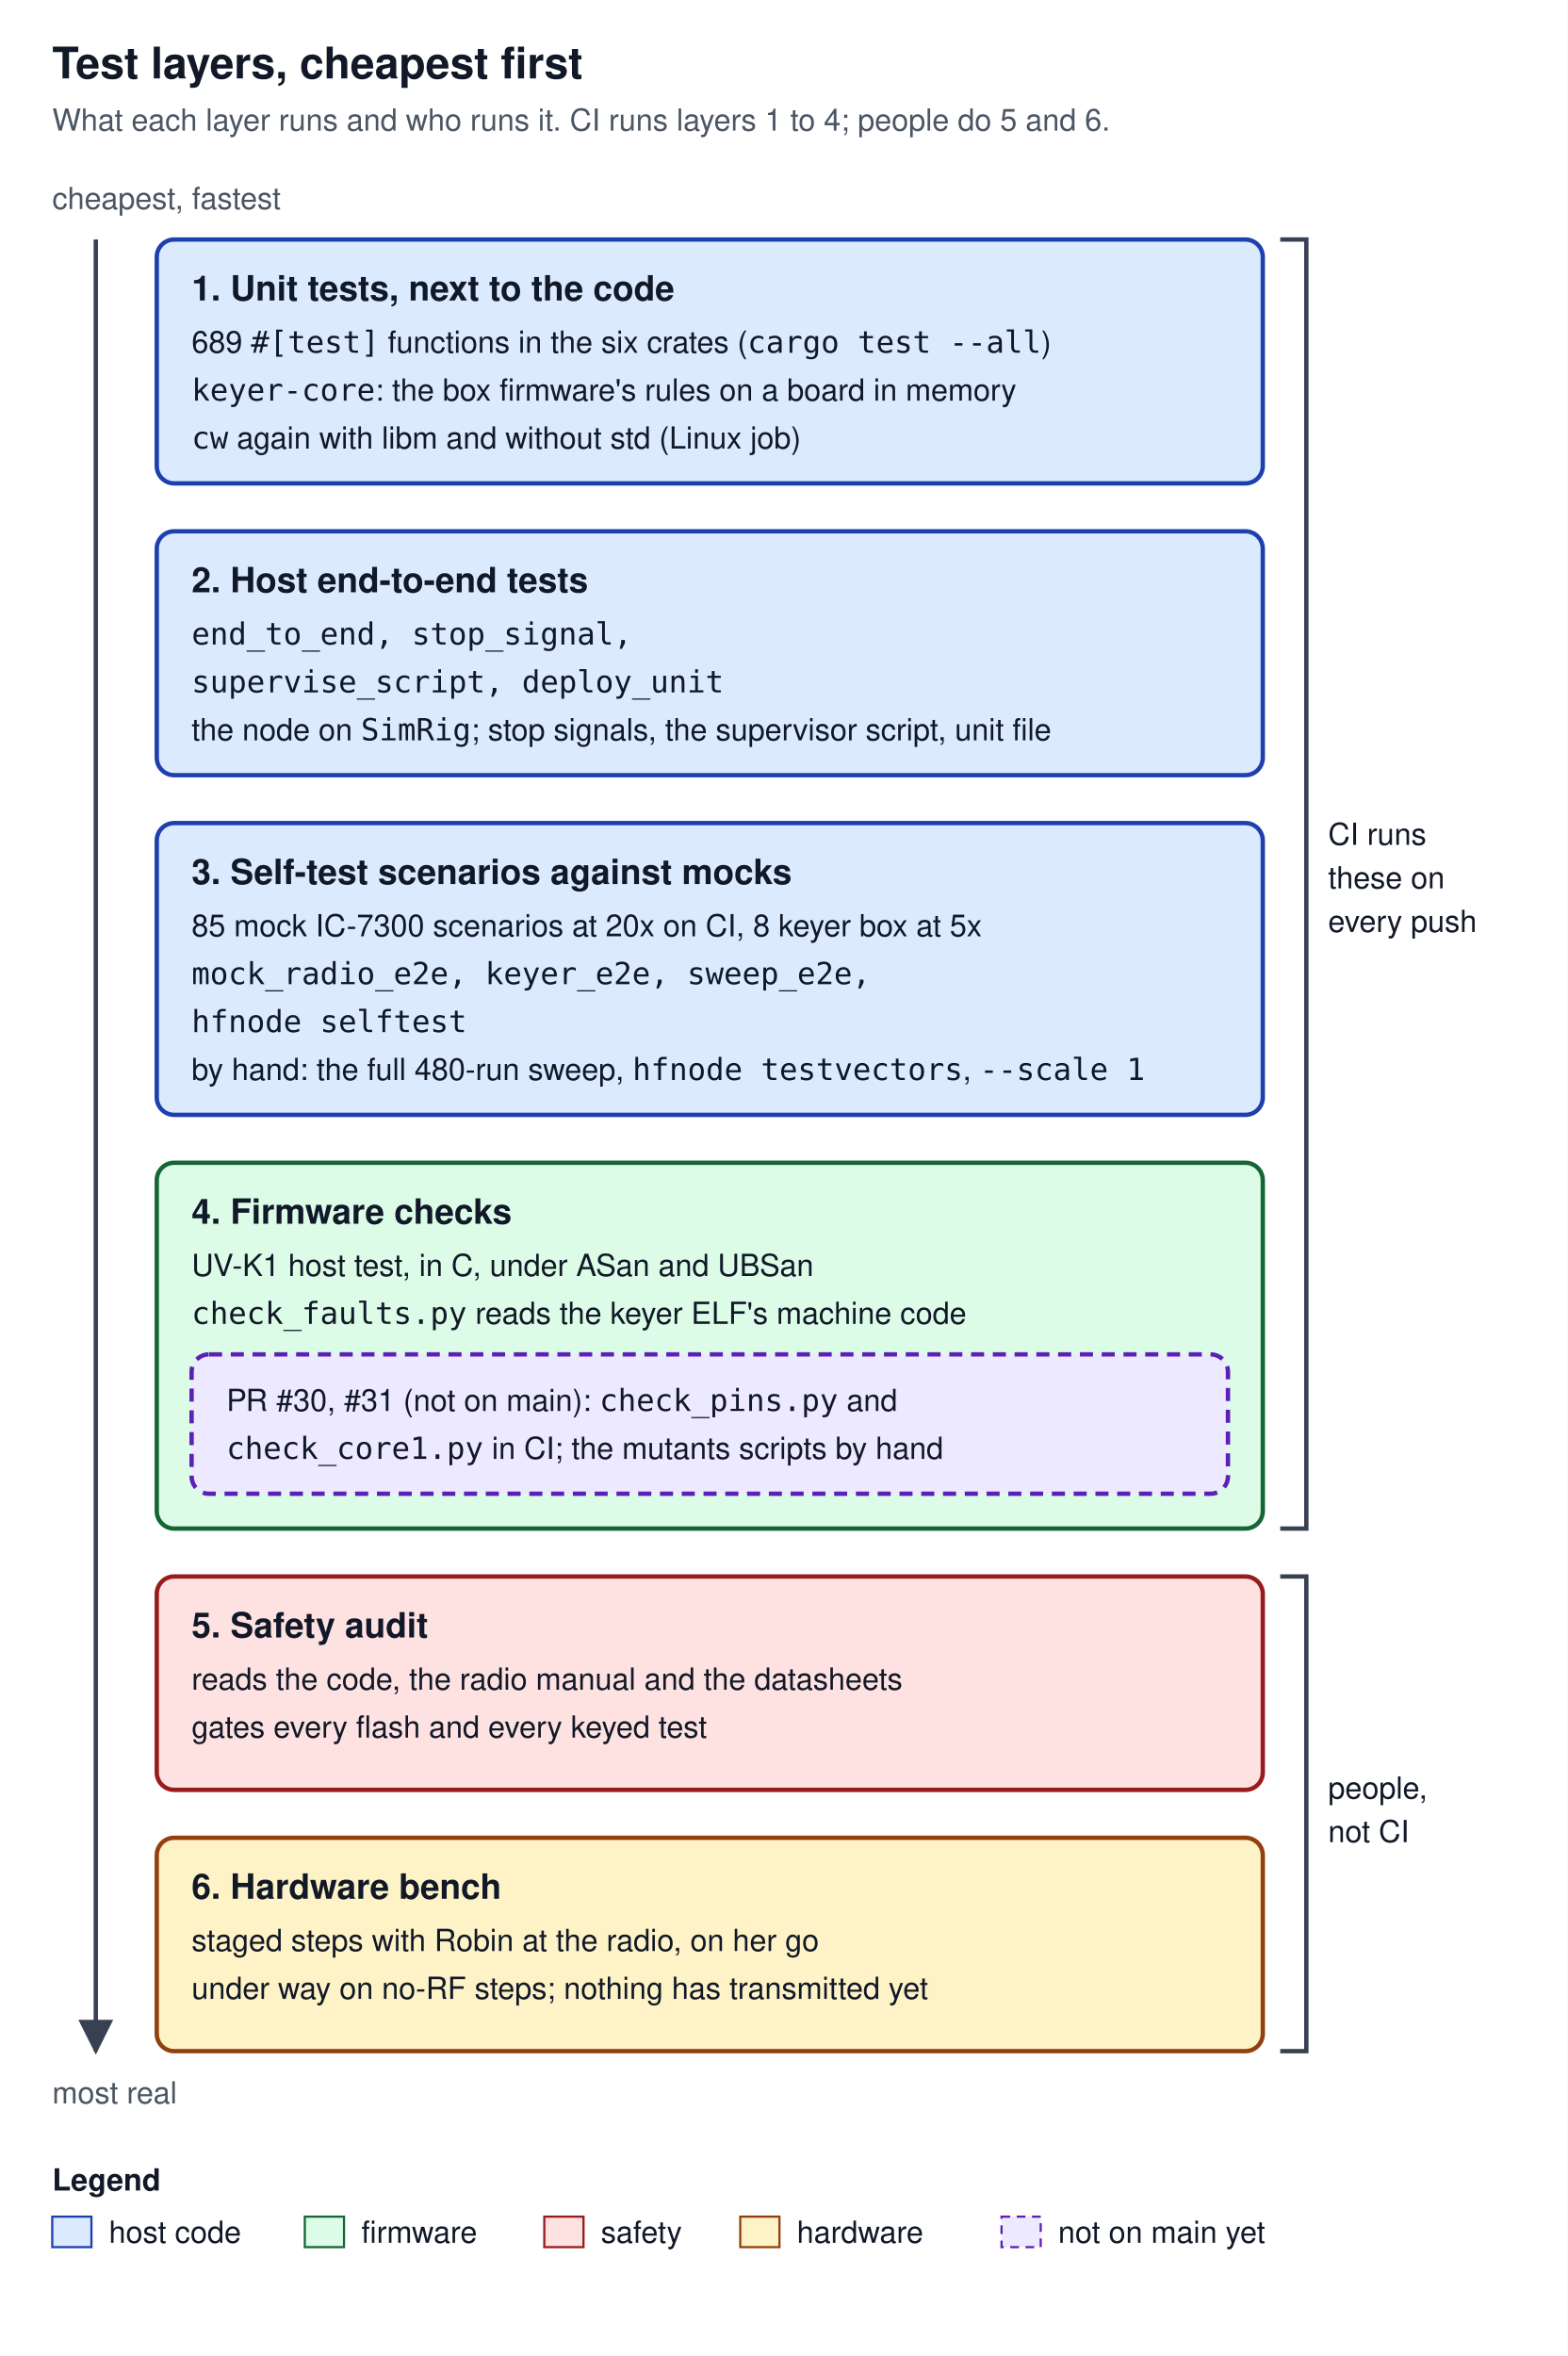
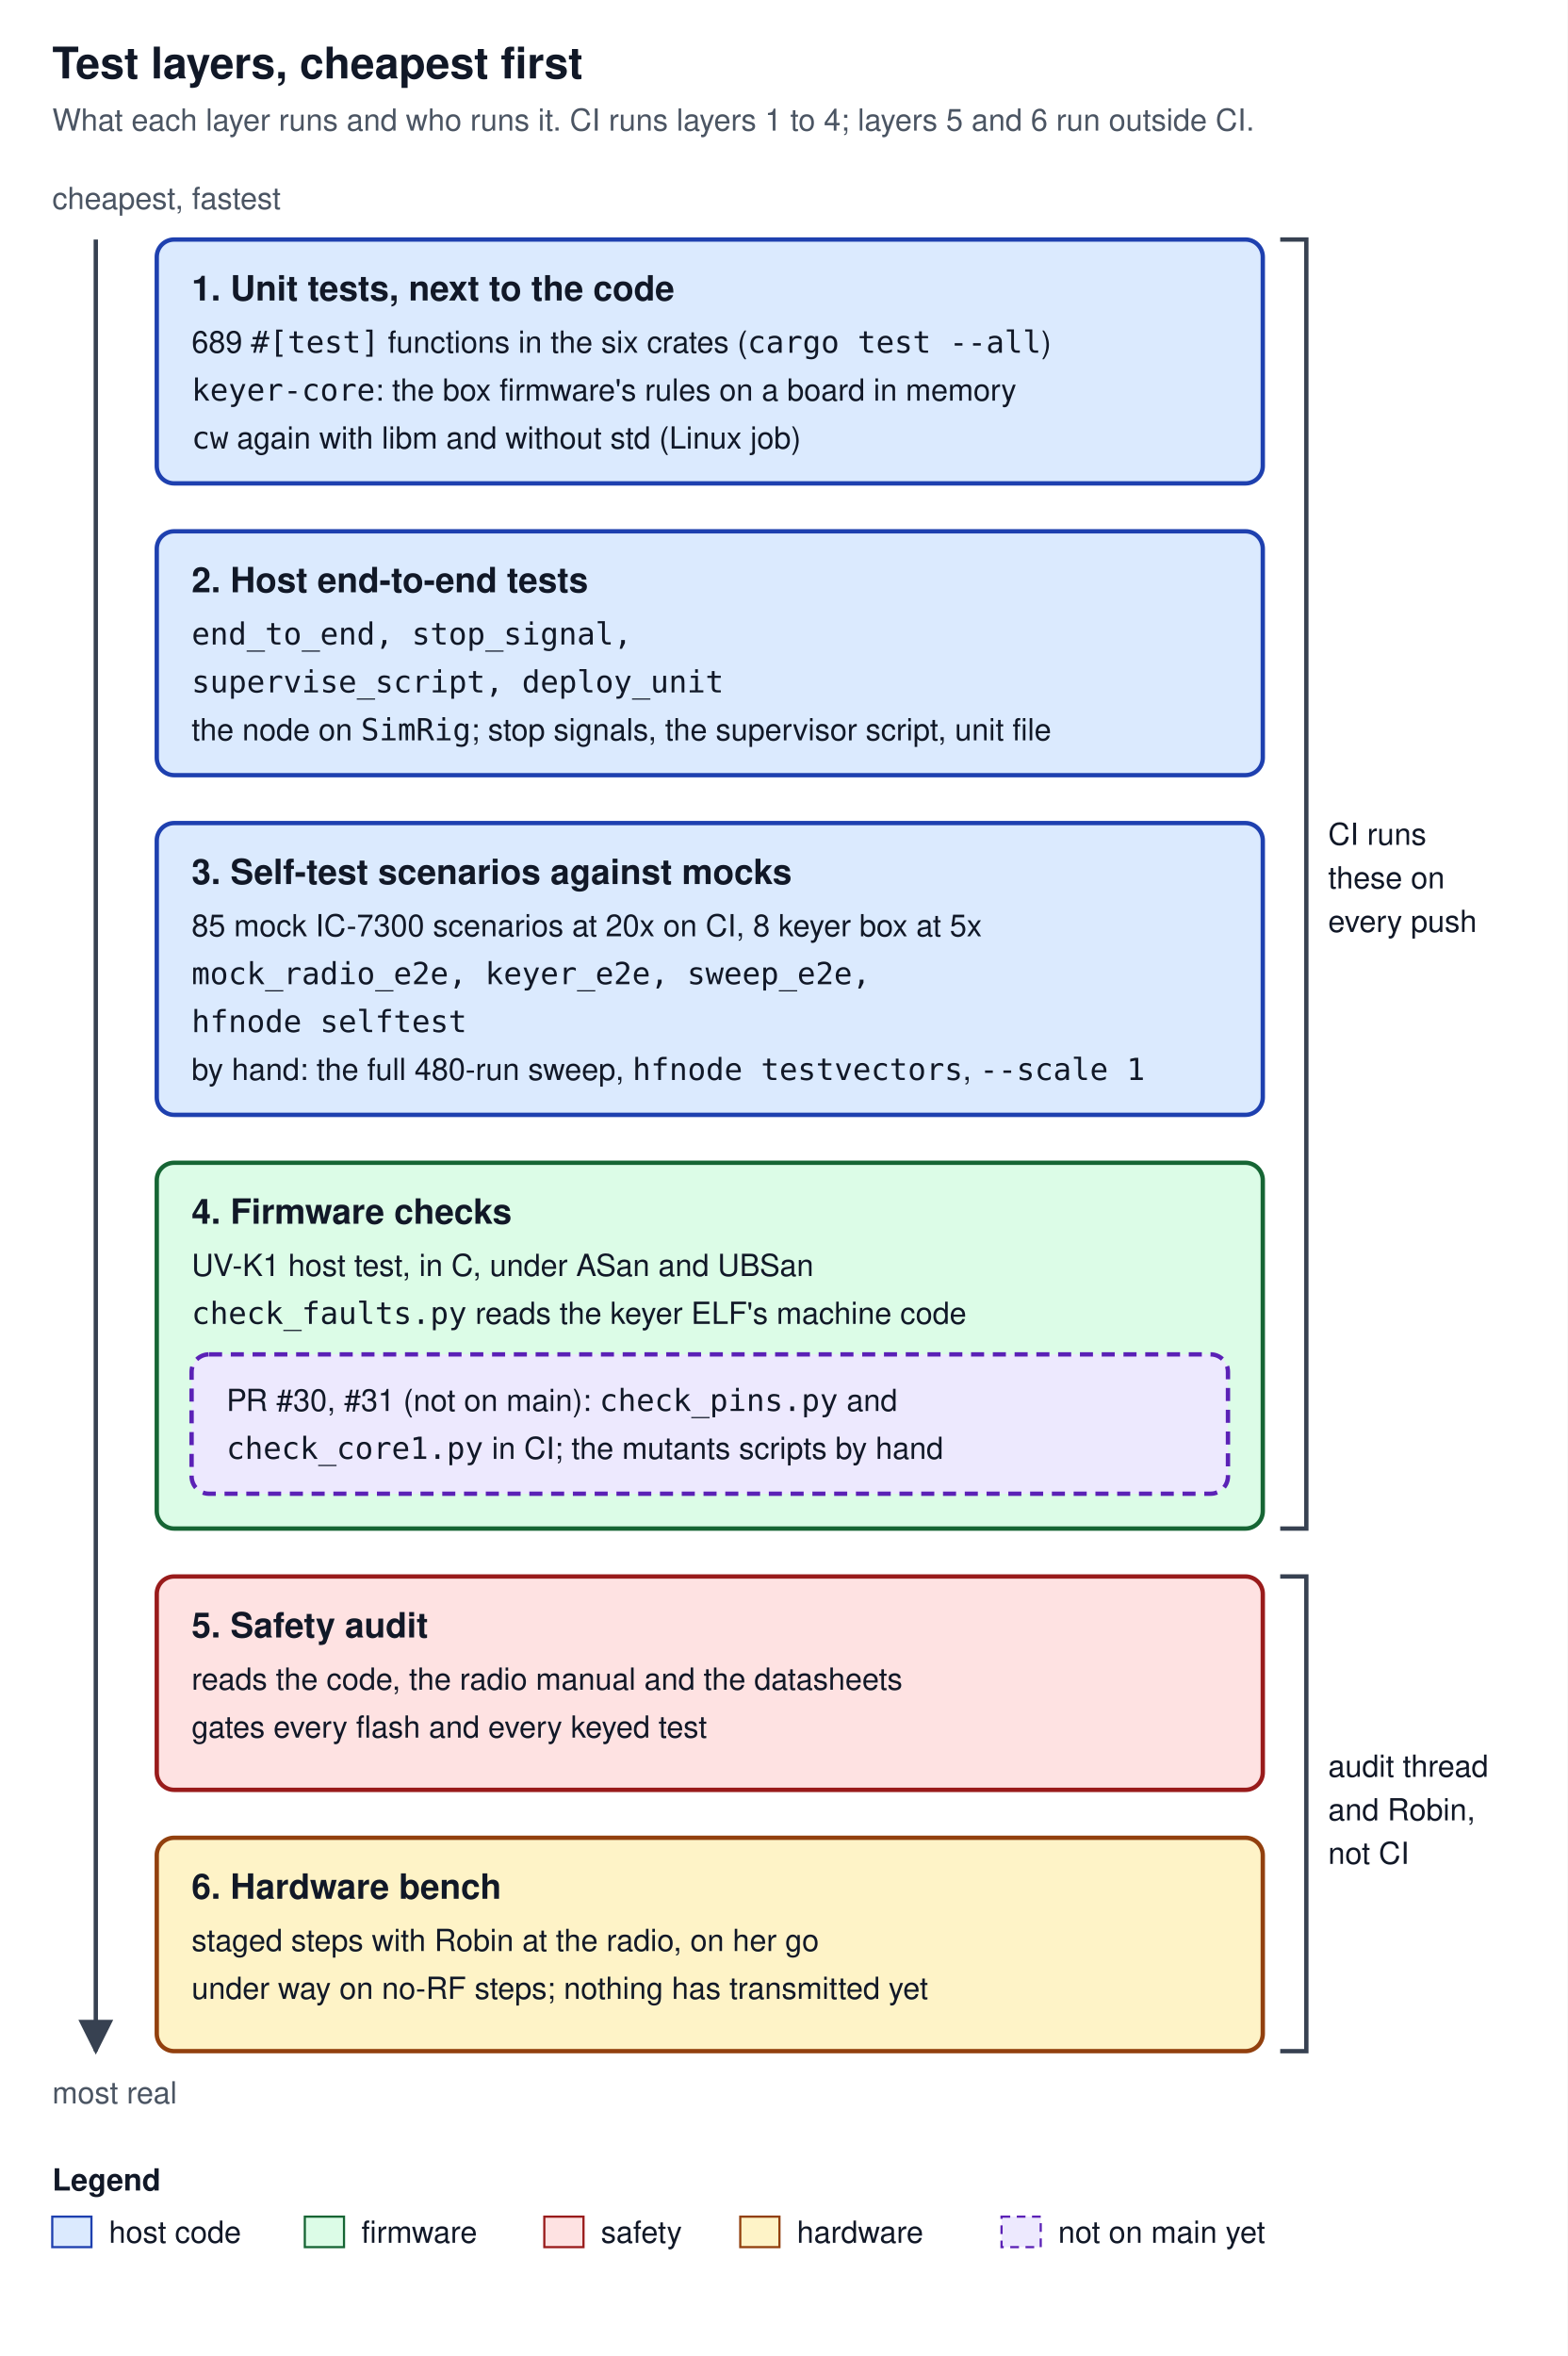
<svg xmlns="http://www.w3.org/2000/svg" viewBox="0 0 720 1082" width="720" height="1082" font-family="Helvetica, Arial, 'Liberation Sans', sans-serif" font-size="16" fill="#111827">
  <defs>
    <marker id="k12t-arrow" viewBox="0 0 10 10" refX="9" refY="5" markerWidth="8" markerHeight="8" orient="auto-start-reverse">
      <path d="M0,0 L10,5 L0,10 z" fill="#374151" />
    </marker>
  </defs>
  <rect x="0" y="0" width="720" height="1082" fill="#ffffff" />
  <text x="24" y="36" font-size="20" font-weight="bold">Test layers, cheapest first</text>
-   <text x="24" y="60" font-size="14" fill="#4b5563">What each layer runs and who runs it. CI runs layers 1 to 4; people do 5 and 6.</text>
+   <text x="24" y="60" font-size="14" fill="#4b5563">What each layer runs and who runs it. CI runs layers 1 to 4; layers 5 and 6 run outside CI.</text>
  <text x="24" y="96" font-size="14" fill="#4b5563">cheapest, fastest</text>
  <line x1="44" y1="110" x2="44" y2="942" stroke="#374151" stroke-width="2" marker-end="url(#k12t-arrow)" />
  <text x="24" y="966" font-size="14" fill="#4b5563">most real</text>
  <rect x="72" y="110" width="508" height="112" rx="8" fill="#dbeafe" stroke="#1e40af" stroke-width="2" />
  <text x="88" y="138" font-weight="bold">1. Unit tests, next to the code</text>
  <text x="88" y="162" font-size="14">689 <tspan font-family="Menlo, Consolas, 'DejaVu Sans Mono', monospace">#[test]</tspan> functions in the six crates (<tspan font-family="Menlo, Consolas, 'DejaVu Sans Mono', monospace">cargo test --all</tspan>)</text>
  <text x="88" y="184" font-size="14">
    <tspan font-family="Menlo, Consolas, 'DejaVu Sans Mono', monospace">keyer-core</tspan>: the box firmware's rules on a board in memory</text>
  <text x="88" y="206" font-size="14">
    <tspan font-family="Menlo, Consolas, 'DejaVu Sans Mono', monospace">cw</tspan> again with libm and without std (Linux job)</text>
  <rect x="72" y="244" width="508" height="112" rx="8" fill="#dbeafe" stroke="#1e40af" stroke-width="2" />
  <text x="88" y="272" font-weight="bold">2. Host end-to-end tests</text>
  <text x="88" y="296" font-size="14" font-family="Menlo, Consolas, 'DejaVu Sans Mono', monospace">end_to_end, stop_signal,</text>
  <text x="88" y="318" font-size="14" font-family="Menlo, Consolas, 'DejaVu Sans Mono', monospace">supervise_script, deploy_unit</text>
  <text x="88" y="340" font-size="14">the node on <tspan font-family="Menlo, Consolas, 'DejaVu Sans Mono', monospace">SimRig</tspan>; stop signals, the supervisor script, unit file</text>
  <rect x="72" y="378" width="508" height="134" rx="8" fill="#dbeafe" stroke="#1e40af" stroke-width="2" />
  <text x="88" y="406" font-weight="bold">3. Self-test scenarios against mocks</text>
  <text x="88" y="430" font-size="14">85 mock IC-7300 scenarios at 20x on CI, 8 keyer box at 5x</text>
  <text x="88" y="452" font-size="14" font-family="Menlo, Consolas, 'DejaVu Sans Mono', monospace">mock_radio_e2e, keyer_e2e, sweep_e2e,</text>
  <text x="88" y="474" font-size="14" font-family="Menlo, Consolas, 'DejaVu Sans Mono', monospace">hfnode selftest</text>
  <text x="88" y="496" font-size="14">by hand: the full 480-run sweep, <tspan font-family="Menlo, Consolas, 'DejaVu Sans Mono', monospace">hfnode testvectors</tspan>, <tspan font-family="Menlo, Consolas, 'DejaVu Sans Mono', monospace">--scale 1</tspan>
  </text>
  <rect x="72" y="534" width="508" height="168" rx="8" fill="#dcfce7" stroke="#166534" stroke-width="2" />
  <text x="88" y="562" font-weight="bold">4. Firmware checks</text>
  <text x="88" y="586" font-size="14">UV-K1 host test, in C, under ASan and UBSan</text>
  <text x="88" y="608" font-size="14">
    <tspan font-family="Menlo, Consolas, 'DejaVu Sans Mono', monospace">check_faults.py</tspan> reads the keyer ELF's machine code</text>
  <rect x="88" y="622" width="476" height="64" rx="8" fill="#ede9fe" stroke="#5b21b6" stroke-width="2" stroke-dasharray="6 4" />
  <text x="104" y="648" font-size="14">PR #30, #31 (not on main): <tspan font-family="Menlo, Consolas, 'DejaVu Sans Mono', monospace">check_pins.py</tspan> and</text>
  <text x="104" y="670" font-size="14">
    <tspan font-family="Menlo, Consolas, 'DejaVu Sans Mono', monospace">check_core1.py</tspan> in CI; the mutants scripts by hand</text>
  <rect x="72" y="724" width="508" height="98" rx="8" fill="#fee2e2" stroke="#991b1b" stroke-width="2" />
  <text x="88" y="752" font-weight="bold">5. Safety audit</text>
  <text x="88" y="776" font-size="14">reads the code, the radio manual and the datasheets</text>
  <text x="88" y="798" font-size="14">gates every flash and every keyed test</text>
  <rect x="72" y="844" width="508" height="98" rx="8" fill="#fef3c7" stroke="#92400e" stroke-width="2" />
  <text x="88" y="872" font-weight="bold">6. Hardware bench</text>
  <text x="88" y="896" font-size="14">staged steps with Robin at the radio, on her go</text>
  <text x="88" y="918" font-size="14">under way on no-RF steps; nothing has transmitted yet</text>
  <path d="M588,110 L600,110 L600,702 L588,702" fill="none" stroke="#374151" stroke-width="2" />
  <text x="610" y="388" font-size="14">CI runs</text>
  <text x="610" y="408" font-size="14">these on</text>
  <text x="610" y="428" font-size="14">every push</text>
  <path d="M588,724 L600,724 L600,942 L588,942" fill="none" stroke="#374151" stroke-width="2" />
-   <text x="610" y="826" font-size="14">people,</text>
-   <text x="610" y="846" font-size="14">not CI</text>
+   <text x="610" y="816" font-size="14">audit thread</text>
+   <text x="610" y="836" font-size="14">and Robin,</text>
+   <text x="610" y="856" font-size="14">not CI</text>
  <text x="24" y="1006" font-size="14" font-weight="bold">Legend</text>
  <rect x="24" y="1018" width="18" height="14" fill="#dbeafe" stroke="#1e40af" />
  <text x="50" y="1030" font-size="14">host code</text>
  <rect x="140" y="1018" width="18" height="14" fill="#dcfce7" stroke="#166534" />
  <text x="166" y="1030" font-size="14">firmware</text>
  <rect x="250" y="1018" width="18" height="14" fill="#fee2e2" stroke="#991b1b" />
  <text x="276" y="1030" font-size="14">safety</text>
  <rect x="340" y="1018" width="18" height="14" fill="#fef3c7" stroke="#92400e" />
  <text x="366" y="1030" font-size="14">hardware</text>
  <rect x="460" y="1018" width="18" height="14" fill="#ede9fe" stroke="#5b21b6" stroke-dasharray="4 3" />
  <text x="486" y="1030" font-size="14">not on main yet</text>
</svg>
